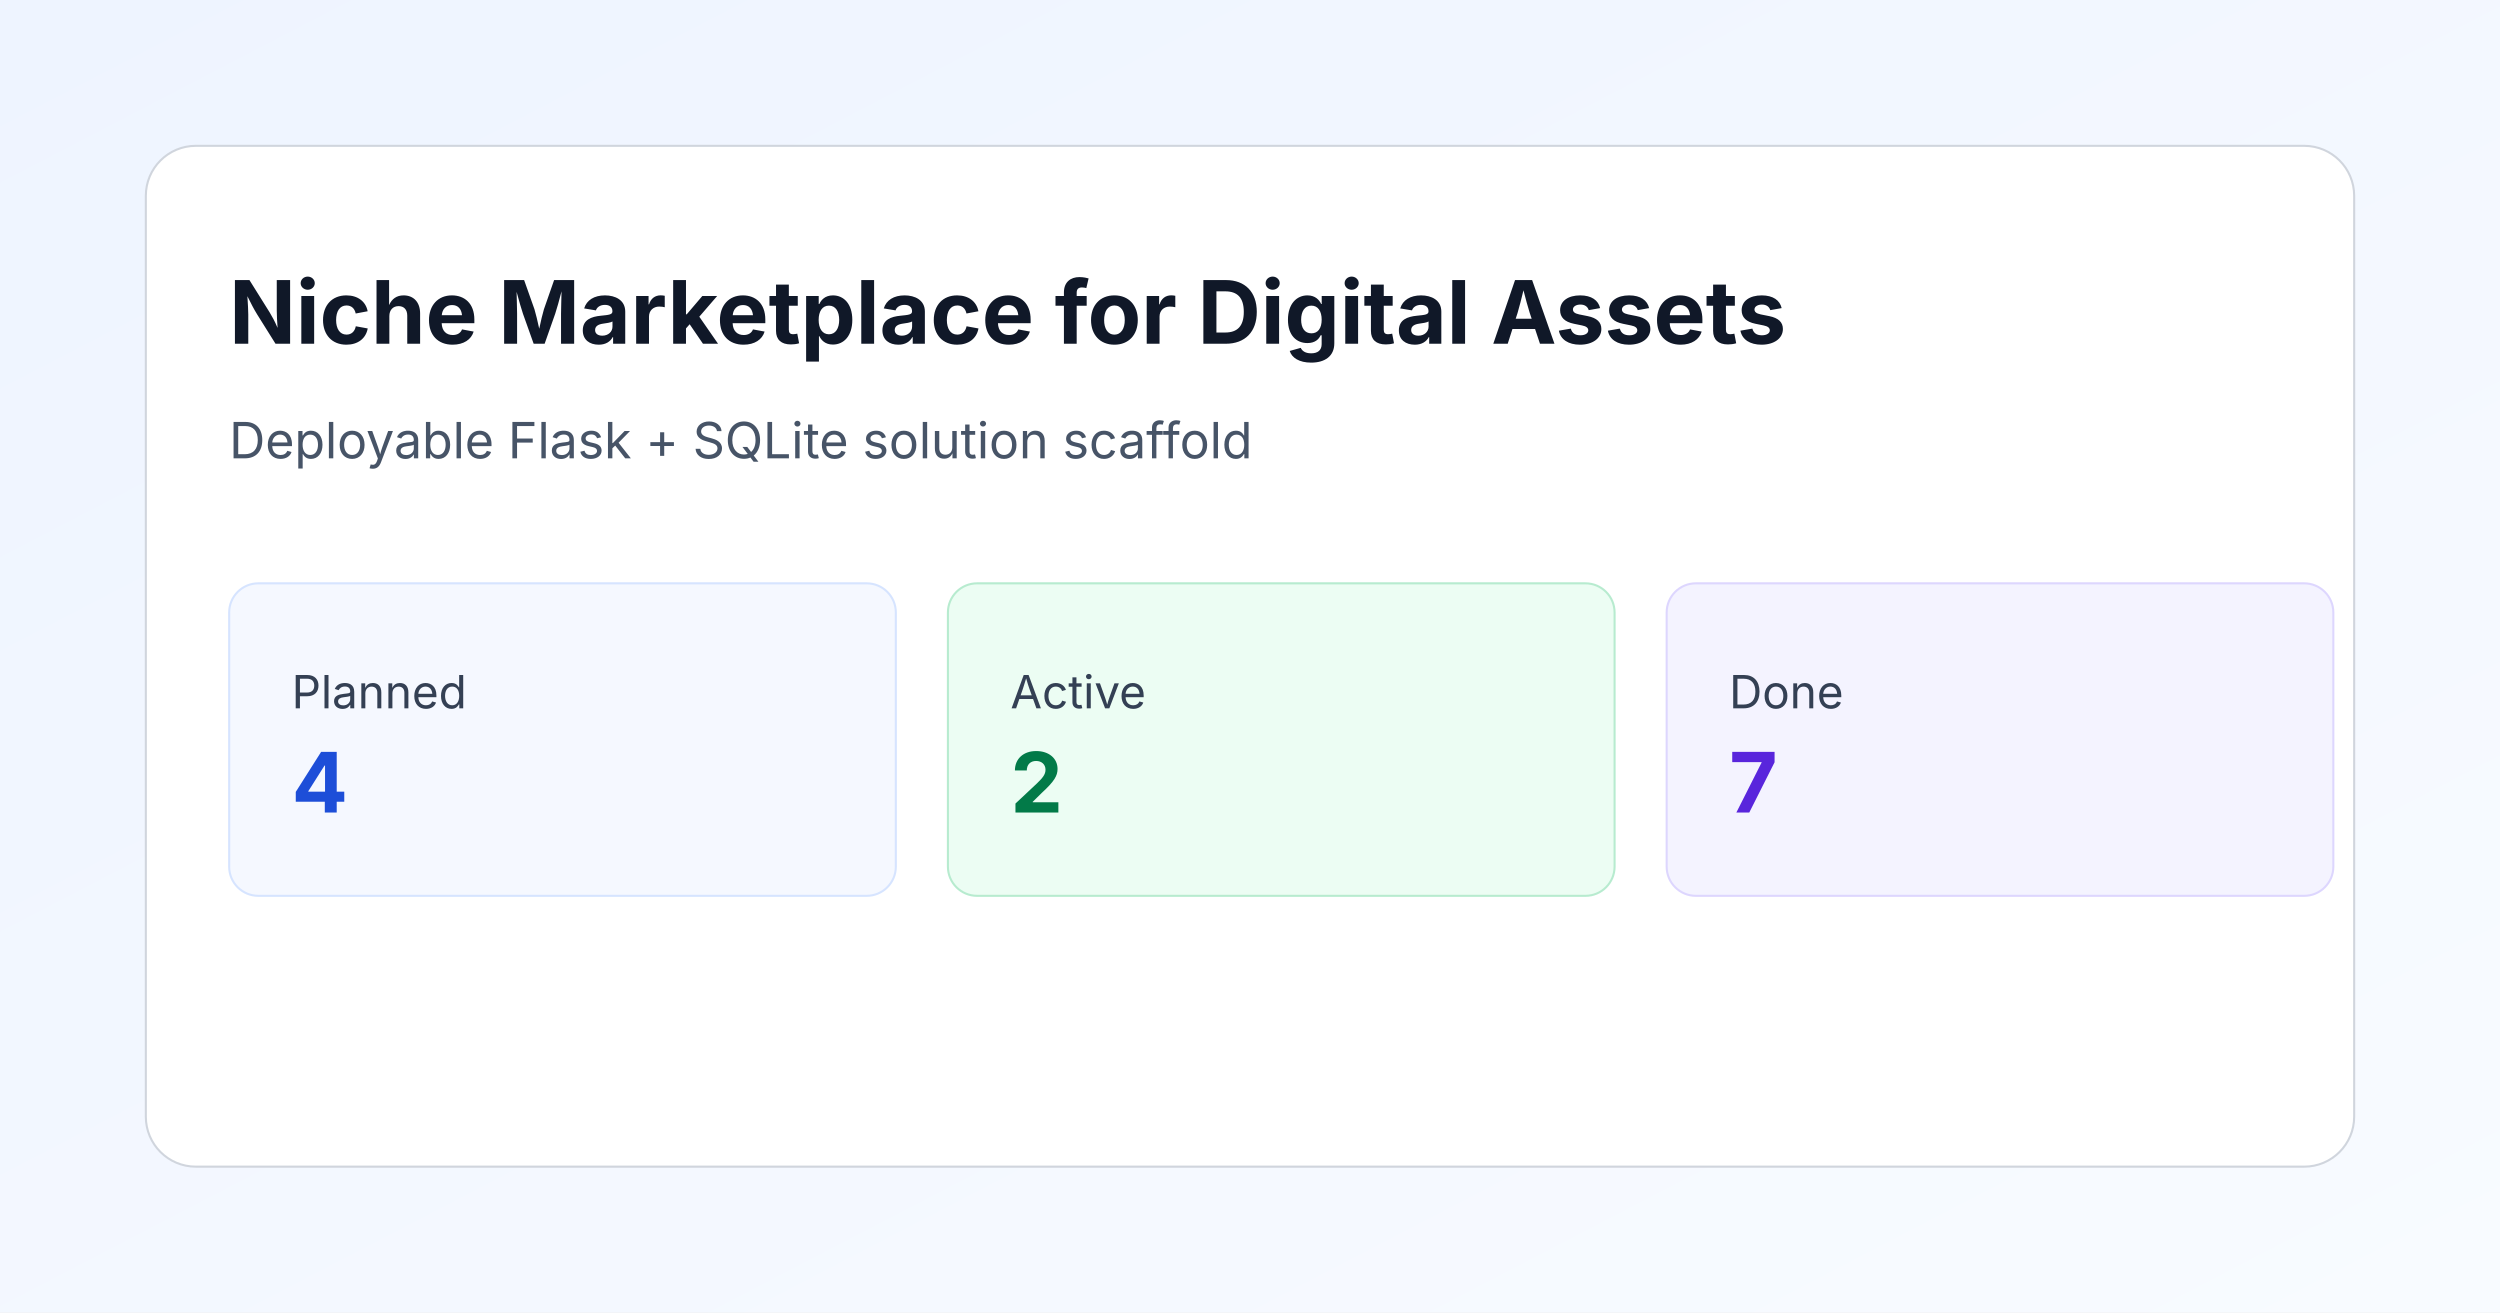
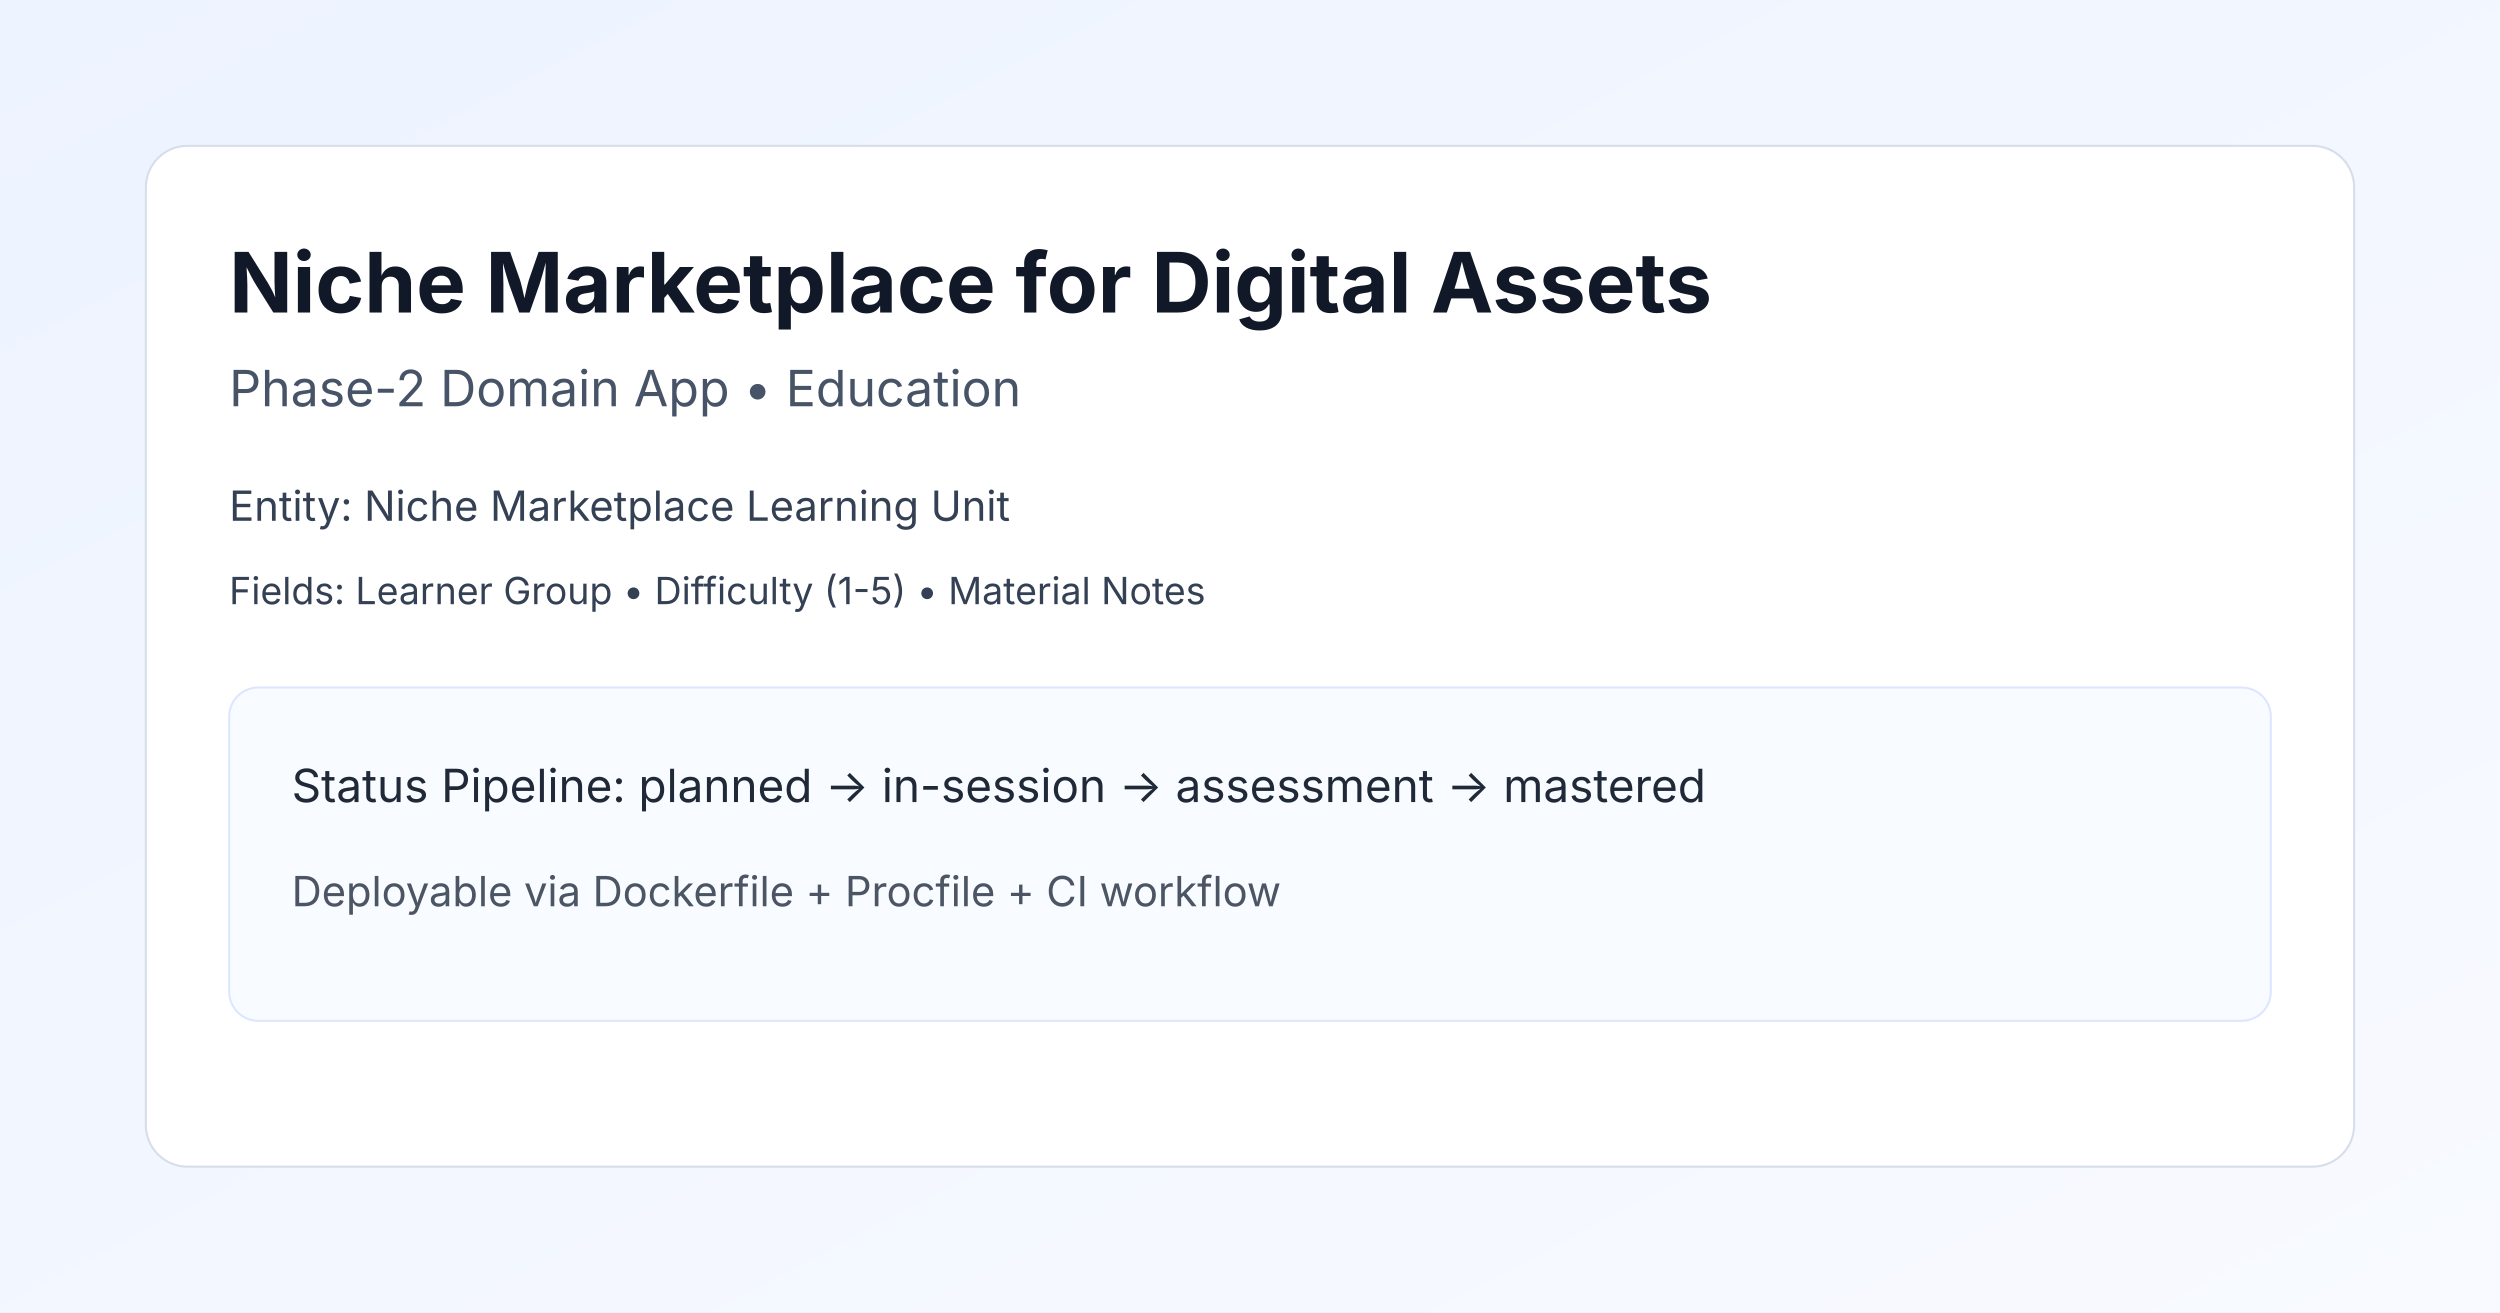
<svg xmlns="http://www.w3.org/2000/svg" width="1200" height="630" viewBox="0 0 1200 630">
  <defs>
    <linearGradient id="bg" x1="0" y1="0" x2="1" y2="1">
-       <stop offset="0%" stop-color="#eef4ff" />
-       <stop offset="100%" stop-color="#f8fbff" />
+       <stop offset="0%" stop-color="#edf3ff" />
+       <stop offset="100%" stop-color="#f8faff" />
    </linearGradient>
  </defs>
  <rect width="1200" height="630" fill="url(#bg)" />
-   <rect x="70" y="70" width="1060" height="490" rx="24" fill="#ffffff" stroke="#d0d5dd" />
-   <text x="110" y="165" font-size="42" font-family="Inter, Arial" fill="#101828" font-weight="700">Niche Marketplace for Digital Assets</text>
-   <text x="110" y="220" font-size="24" font-family="Inter, Arial" fill="#475467">Deployable Flask + SQLite solution scaffold</text>
-   <rect x="110" y="280" width="320" height="150" rx="14" fill="#f5f8ff" stroke="#d6e4ff" />
-   <text x="140" y="340" font-size="22" font-family="Inter, Arial" fill="#344054">Planned</text>
-   <text x="140" y="390" font-size="40" font-family="Inter, Arial" fill="#1d4ed8" font-weight="700">4</text>
-   <rect x="455" y="280" width="320" height="150" rx="14" fill="#ecfdf3" stroke="#b7ebcf" />
-   <text x="485" y="340" font-size="22" font-family="Inter, Arial" fill="#344054">Active</text>
-   <text x="485" y="390" font-size="40" font-family="Inter, Arial" fill="#027a48" font-weight="700">2</text>
-   <rect x="800" y="280" width="320" height="150" rx="14" fill="#f4f3ff" stroke="#ddd6fe" />
-   <text x="830" y="340" font-size="22" font-family="Inter, Arial" fill="#344054">Done</text>
-   <text x="830" y="390" font-size="40" font-family="Inter, Arial" fill="#5925dc" font-weight="700">7</text>
+   <rect x="70" y="70" width="1060" height="490" rx="20" fill="#fff" stroke="#d6ddeb" />
+   <text x="110" y="150" font-size="40" font-family="Inter, Arial" fill="#111827" font-weight="700">Niche Marketplace for Digital Assets</text>
+   <text x="110" y="195" font-size="24" font-family="Inter, Arial" fill="#475467">Phase-2 Domain App • Education</text>
+   <text x="110" y="250" font-size="20" font-family="Inter, Arial" fill="#344054">Entity: Niche Marketplace Learning Unit</text>
+   <text x="110" y="290" font-size="18" font-family="Inter, Arial" fill="#344054">Fields: Learner Group • Difficulty (1-5) • Material Notes</text>
+   <rect x="110" y="330" width="980" height="160" rx="14" fill="#f8fbff" stroke="#dde6ff" />
+   <text x="140" y="385" font-size="22" font-family="Inter, Arial" fill="#1f2937">Status Pipeline: planned → in-session → assessment → mastered</text>
+   <text x="140" y="435" font-size="20" font-family="Inter, Arial" fill="#4b5563">Deployable via Dockerfile + Procfile + CI workflow</text>
</svg>
